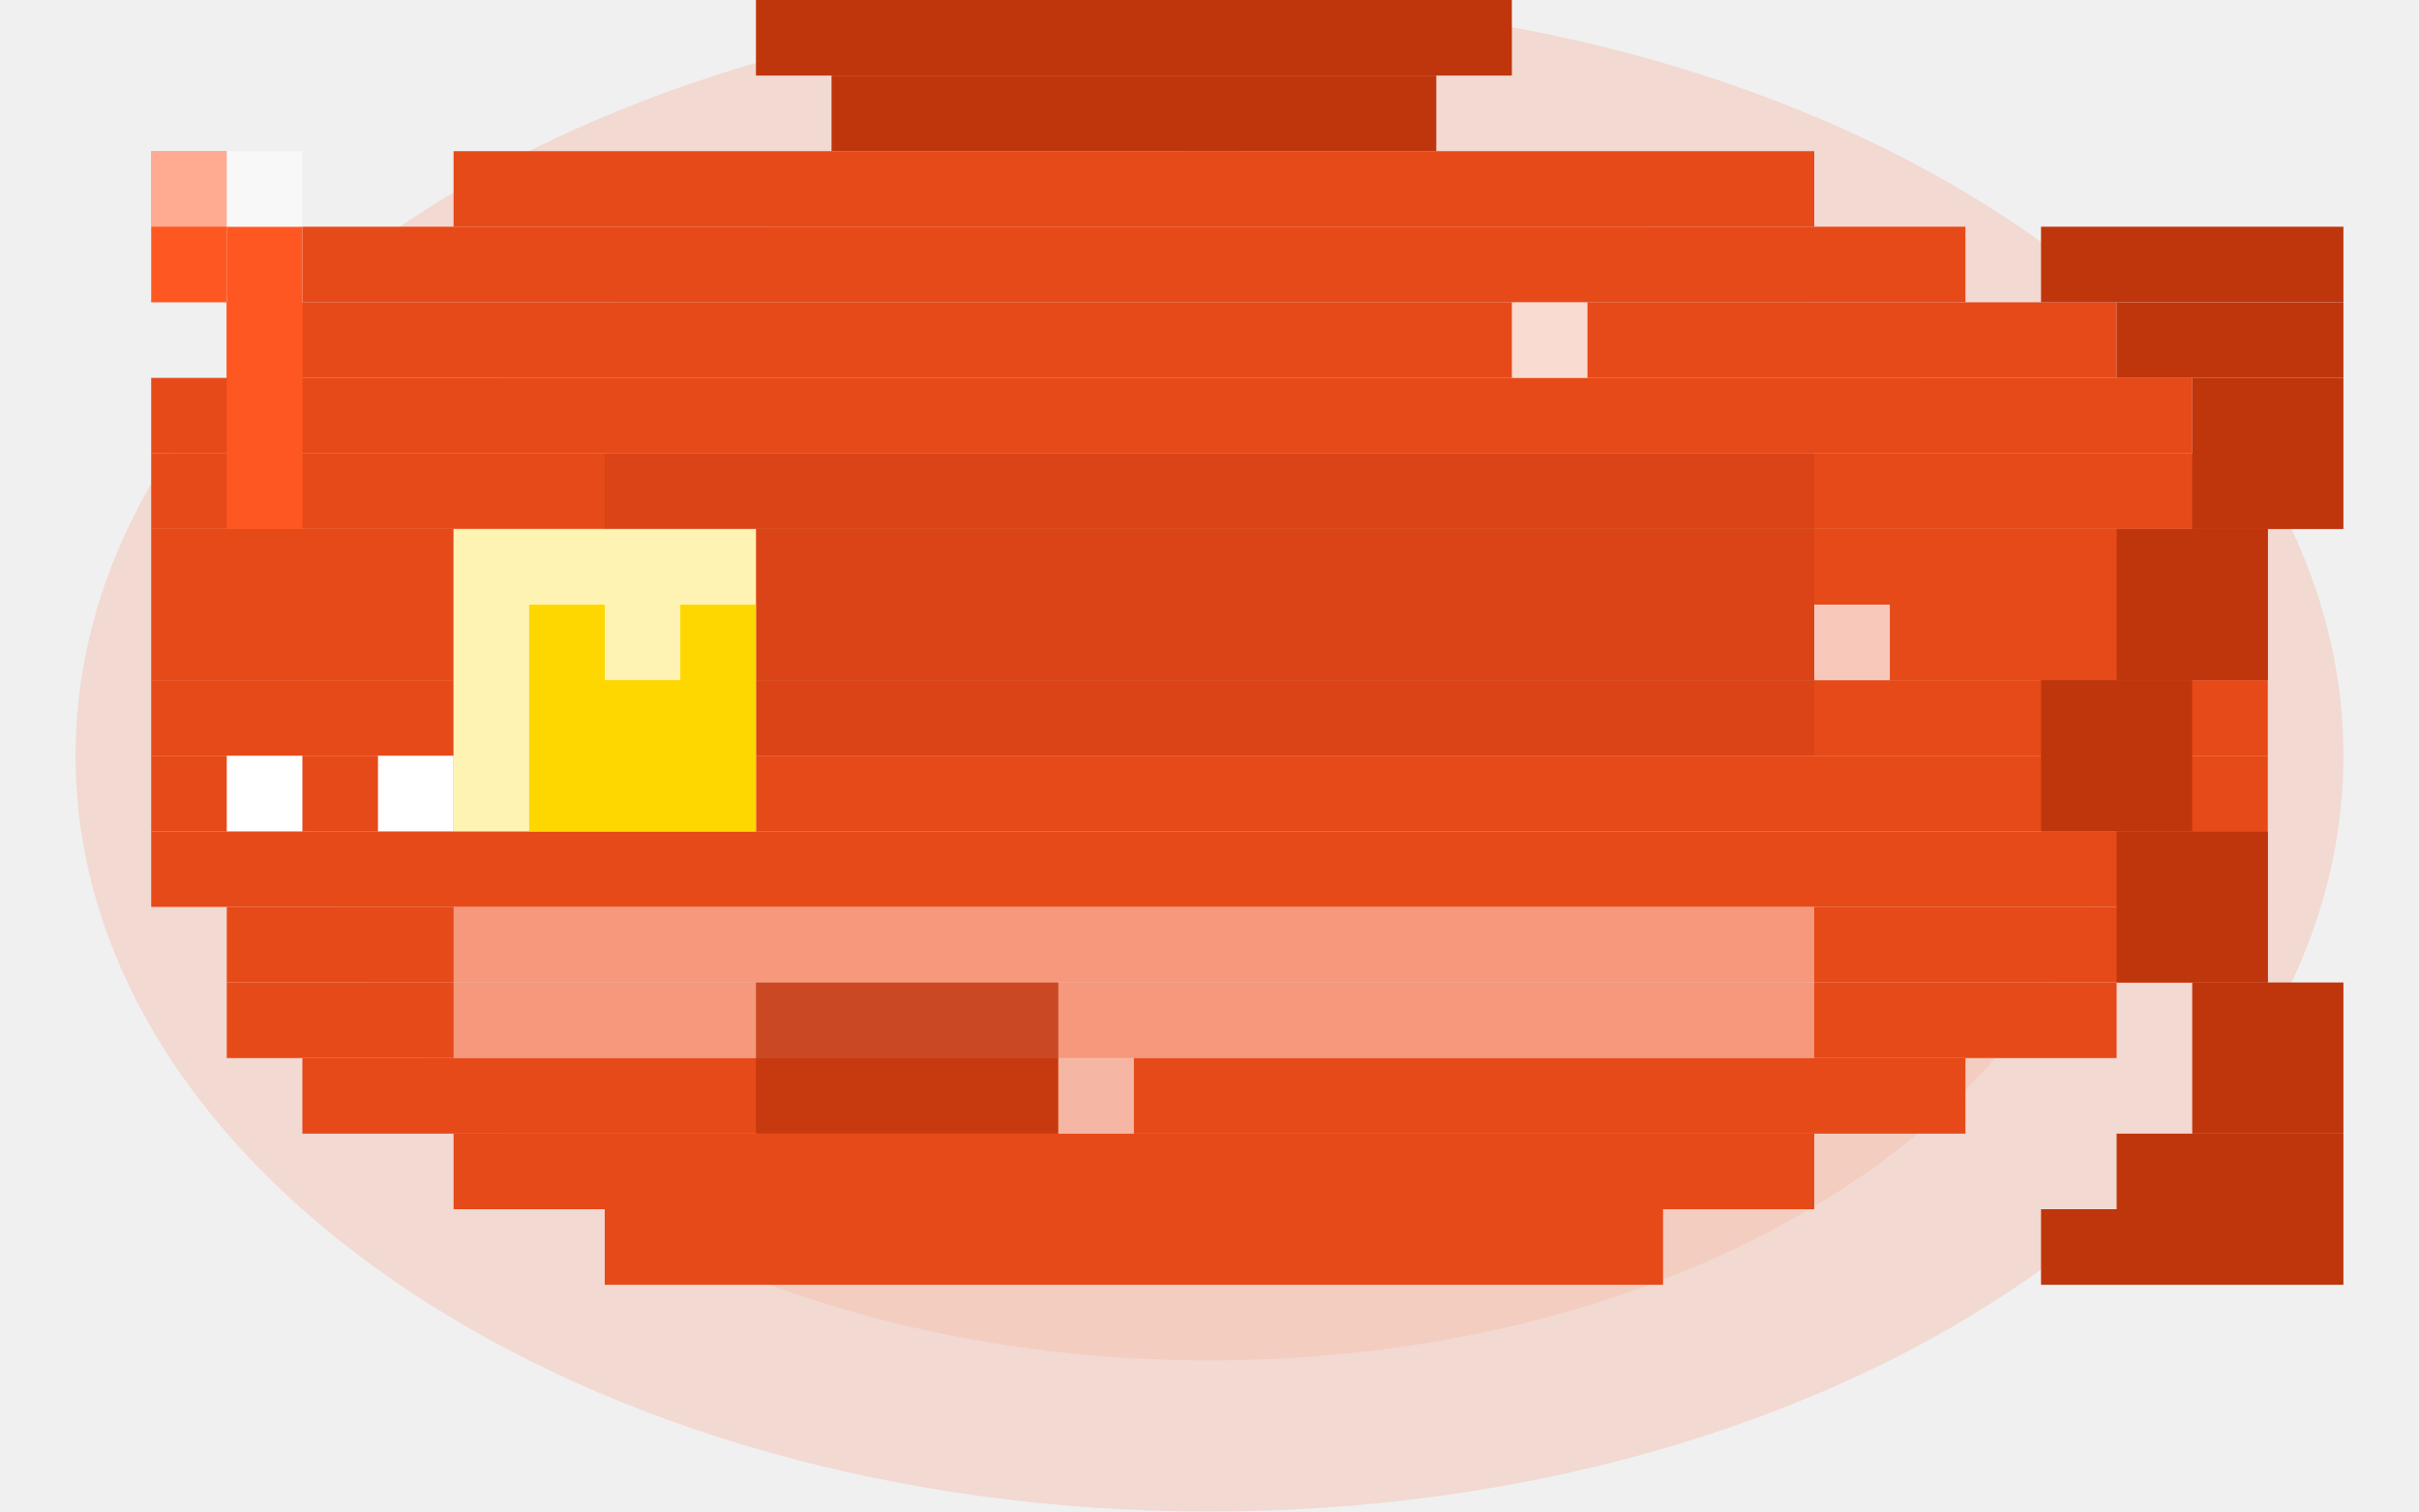
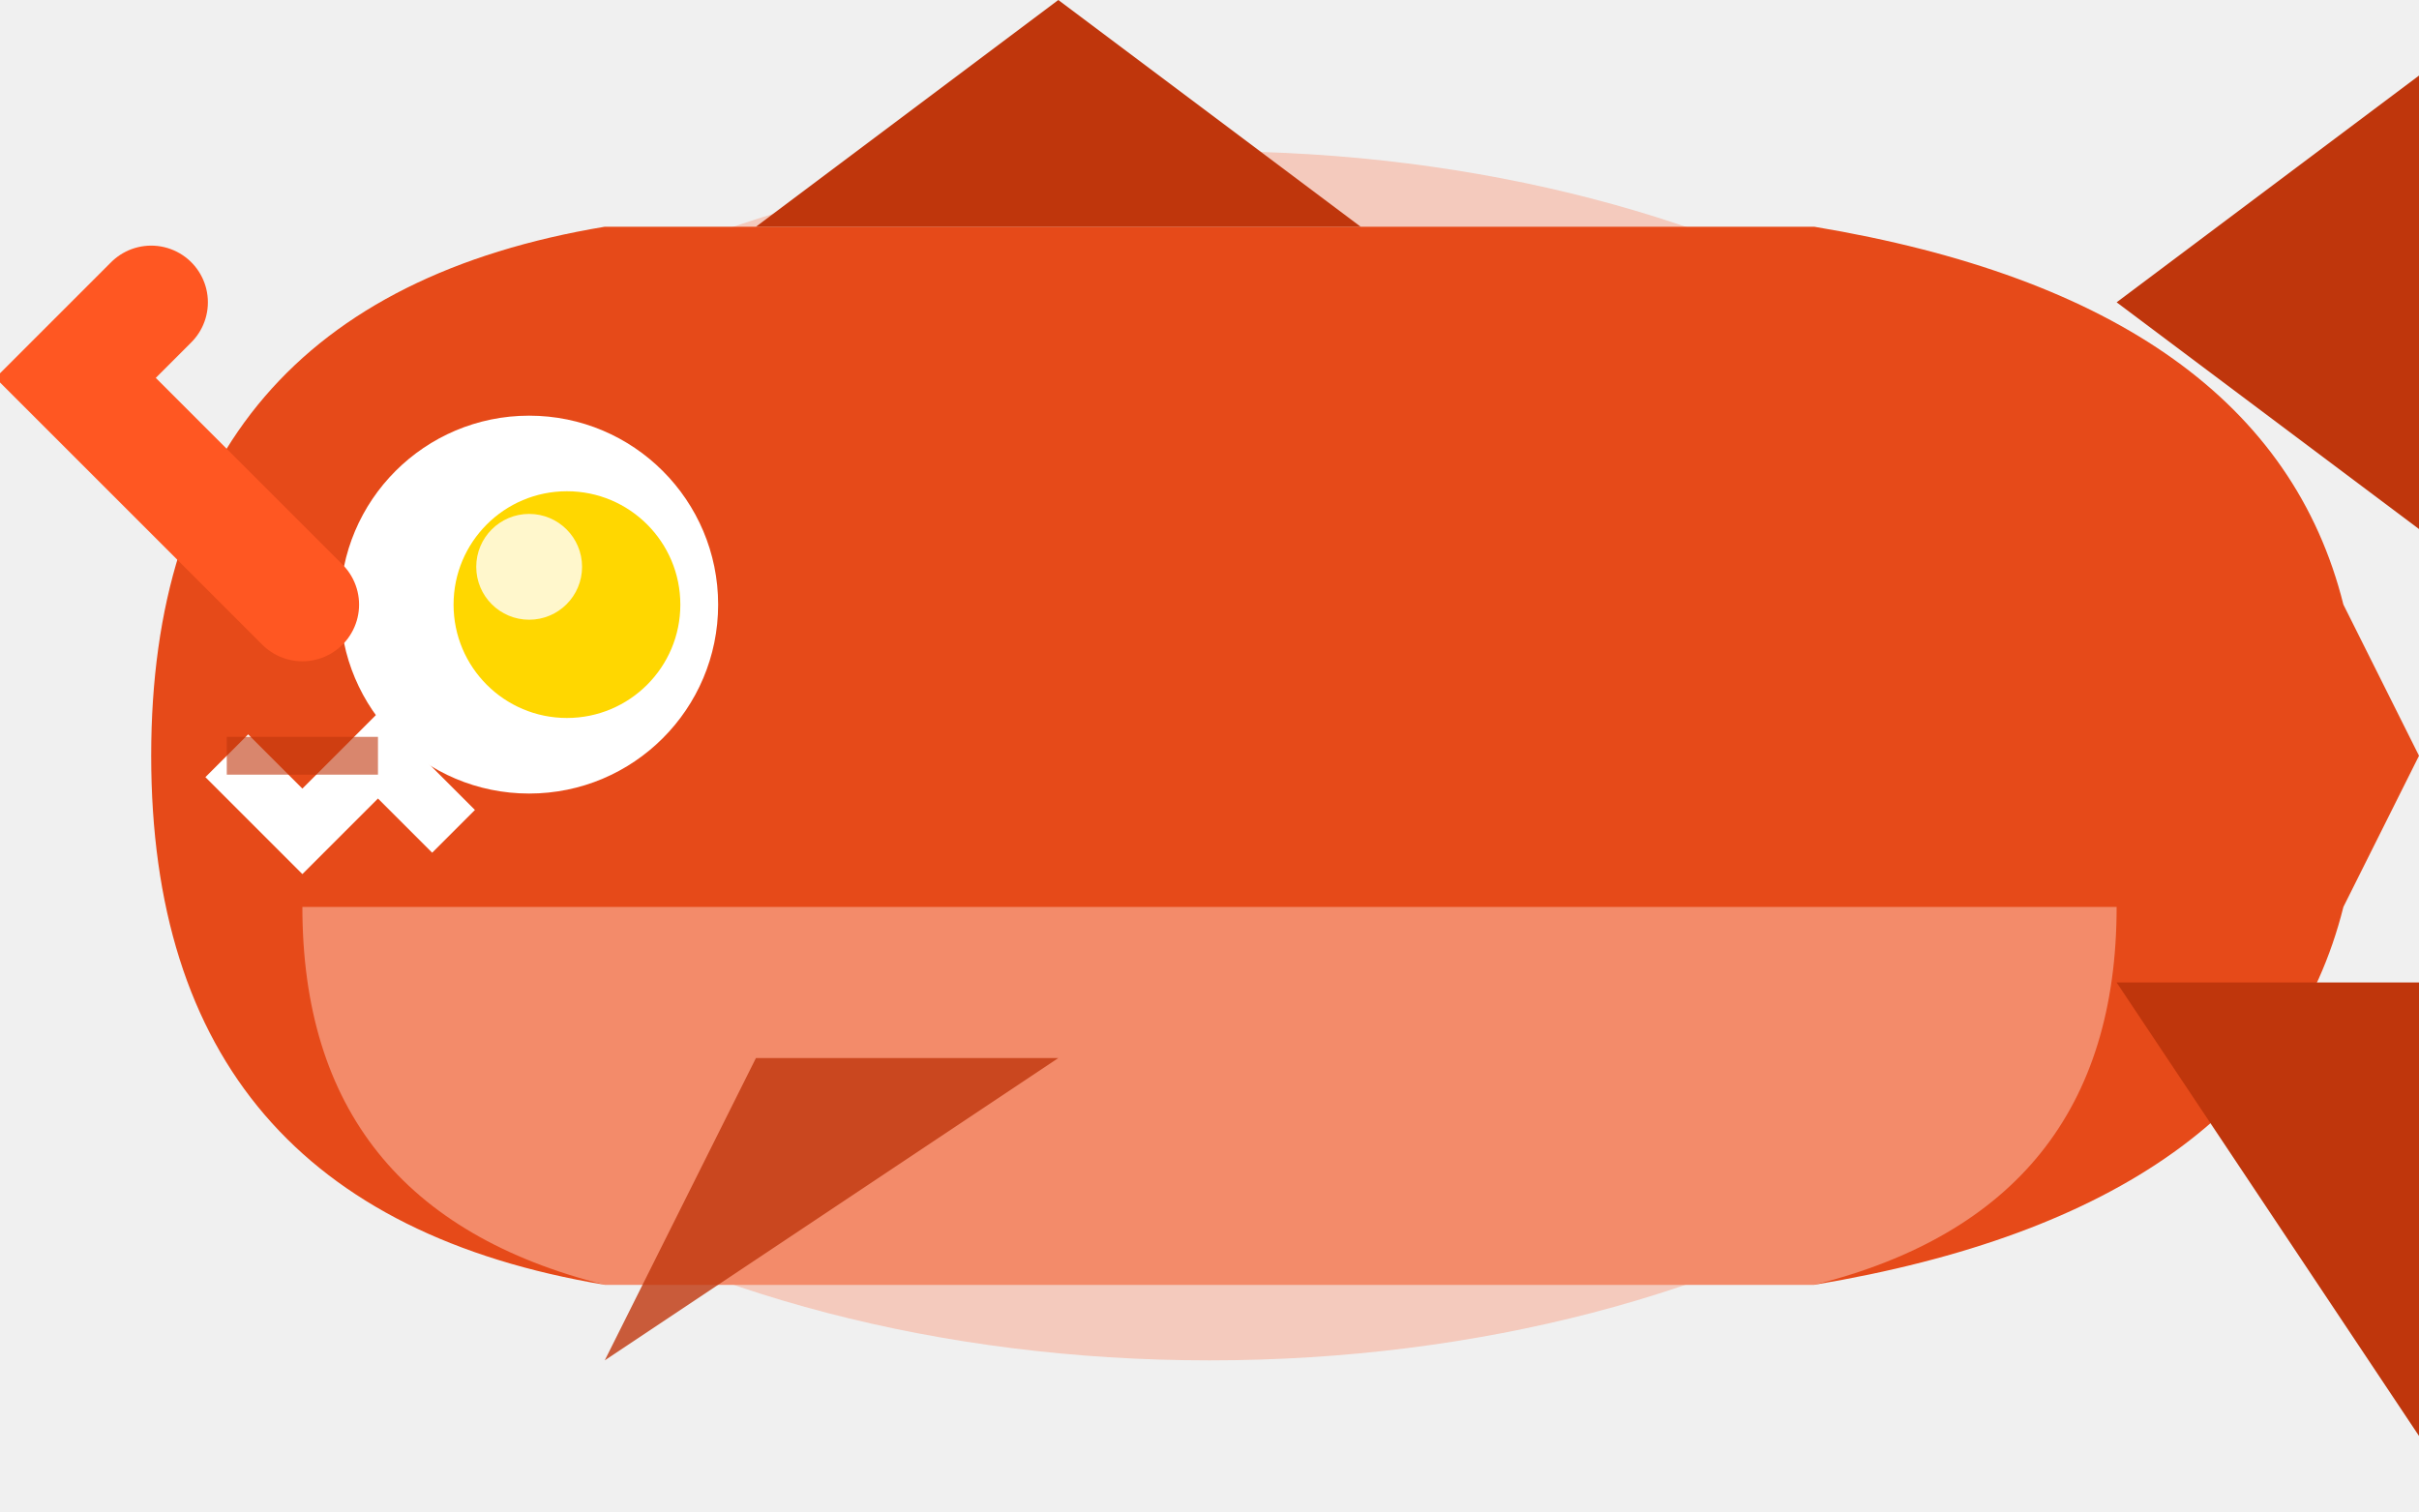
- <svg xmlns="http://www.w3.org/2000/svg" viewBox="0 0 32 20" width="64" height="40" style="image-rendering:pixelated">
-   <ellipse cx="16" cy="10" rx="15" ry="10" fill="#FF5722" opacity="0.15">
-     <animate attributeName="opacity" values="0.1;0.25;0.1" dur="1.5s" repeatCount="indefinite" />
+ <svg xmlns="http://www.w3.org/2000/svg" viewBox="0 0 32 20" width="64" height="40">
+   <ellipse cx="16" cy="10" rx="13" ry="8" fill="#FF5722" opacity="0.25">
+     <animate attributeName="opacity" values="0.15;0.35;0.15" dur="2s" repeatCount="indefinite" />
  </ellipse>
-   <ellipse cx="16" cy="10" rx="12" ry="8" fill="#FF5722" opacity="0.1">
-     <animate attributeName="opacity" values="0.05;0.2;0.05" dur="2s" repeatCount="indefinite" />
-   </ellipse>
-   <rect x="6" y="2" width="18" height="1" fill="#E64A19" />
-   <rect x="4" y="3" width="22" height="1" fill="#E64A19" />
-   <rect x="3" y="4" width="25" height="1" fill="#E64A19" />
-   <rect x="2" y="5" width="27" height="1" fill="#E64A19" />
-   <rect x="2" y="6" width="28" height="1" fill="#E64A19" />
-   <rect x="2" y="7" width="28" height="1" fill="#E64A19" />
-   <rect x="2" y="8" width="28" height="1" fill="#E64A19" />
-   <rect x="2" y="9" width="28" height="1" fill="#E64A19" />
-   <rect x="2" y="10" width="28" height="1" fill="#E64A19" />
-   <rect x="2" y="11" width="28" height="1" fill="#E64A19" />
-   <rect x="3" y="12" width="27" height="1" fill="#E64A19" />
-   <rect x="3" y="13" width="25" height="1" fill="#E64A19" />
-   <rect x="4" y="14" width="22" height="1" fill="#E64A19" />
-   <rect x="6" y="15" width="18" height="1" fill="#E64A19" />
-   <rect x="8" y="16" width="14" height="1" fill="#E64A19" />
-   <rect x="8" y="6" width="16" height="4" fill="#BF360C" opacity="0.3" />
-   <rect x="6" y="12" width="18" height="2" fill="#FFCCBC" opacity="0.6" />
-   <rect x="27" y="3" width="4" height="1" fill="#BF360C" />
-   <rect x="28" y="4" width="3" height="1" fill="#BF360C" />
-   <rect x="29" y="5" width="2" height="2" fill="#BF360C" />
-   <rect x="28" y="7" width="2" height="2" fill="#BF360C" />
-   <rect x="27" y="9" width="2" height="2" fill="#BF360C" />
-   <rect x="28" y="11" width="2" height="2" fill="#BF360C" />
-   <rect x="29" y="13" width="2" height="2" fill="#BF360C" />
-   <rect x="28" y="15" width="3" height="1" fill="#BF360C" />
-   <rect x="27" y="16" width="4" height="1" fill="#BF360C" />
-   <rect x="10" y="0" width="10" height="1" fill="#BF360C" />
-   <rect x="11" y="1" width="8" height="1" fill="#BF360C" />
-   <rect x="10" y="13" width="4" height="2" fill="#BF360C" opacity="0.8" />
-   <rect x="6" y="7" width="4" height="4" fill="white" />
-   <rect x="7" y="8" width="3" height="3" fill="#FFD700" />
-   <rect x="8" y="8" width="1" height="1" fill="white" />
-   <rect x="6" y="7" width="4" height="4" fill="#FFD700" opacity="0.3">
-     <animate attributeName="opacity" values="0.1;0.4;0.1" dur="1s" repeatCount="indefinite" />
-   </rect>
-   <rect x="3" y="10" width="1" height="1" fill="white" />
-   <rect x="5" y="10" width="1" height="1" fill="white" />
-   <rect x="3" y="3" width="1" height="4" fill="#FF5722" />
-   <rect x="2" y="2" width="1" height="2" fill="#FF5722" />
-   <rect x="2" y="2" width="2" height="1" fill="white" opacity="0.5" />
-   <rect x="20" y="4" width="1" height="1" fill="white" opacity="0.8">
-     <animate attributeName="opacity" values="0;1;0" dur="1.5s" repeatCount="indefinite" />
-   </rect>
-   <rect x="14" y="14" width="1" height="1" fill="white" opacity="0.6">
-     <animate attributeName="opacity" values="0;1;0" dur="2s" repeatCount="indefinite" begin="0.5s" />
-   </rect>
-   <rect x="24" y="8" width="1" height="1" fill="white" opacity="0.7">
-     <animate attributeName="opacity" values="0;1;0" dur="1.8s" repeatCount="indefinite" begin="1s" />
-   </rect>
+   <path d="M2,10 Q2,4 8,3 L24,3 Q30,4 31,8 L32,10 L31,12 Q30,16 24,17 L8,17 Q2,16 2,10 Z" fill="#E64A19" />
+   <path d="M4,12 L28,12 Q28,16 24,17 L8,17 Q4,16 4,12 Z" fill="#FFCCBC" opacity="0.5" />
+   <path d="M28,4 L32,1 L32,7 Z" fill="#BF360C" />
+   <path d="M28,13 L32,19 L32,13 Z" fill="#BF360C" />
+   <path d="M10,3 L14,0 L18,3 Z" fill="#BF360C" />
+   <path d="M10,14 L8,18 L14,14 Z" fill="#BF360C" opacity="0.8" />
+   <circle cx="7" cy="8" r="2.5" fill="white" />
+   <circle cx="7.5" cy="8" r="1.5" fill="#FFD700" />
+   <circle cx="7" cy="7.5" r="0.7" fill="white" opacity="0.8" />
+   <path d="M3,10 L4,11 L5,10 L6,11" fill="none" stroke="white" stroke-width="0.8" />
+   <path d="M4,8 L1,5 L2,4" fill="none" stroke="#FF5722" stroke-width="1.5" stroke-linecap="round" />
+   <line x1="3" y1="10" x2="5" y2="10" stroke="#BF360C" stroke-width="0.5" opacity="0.6" />
</svg>
